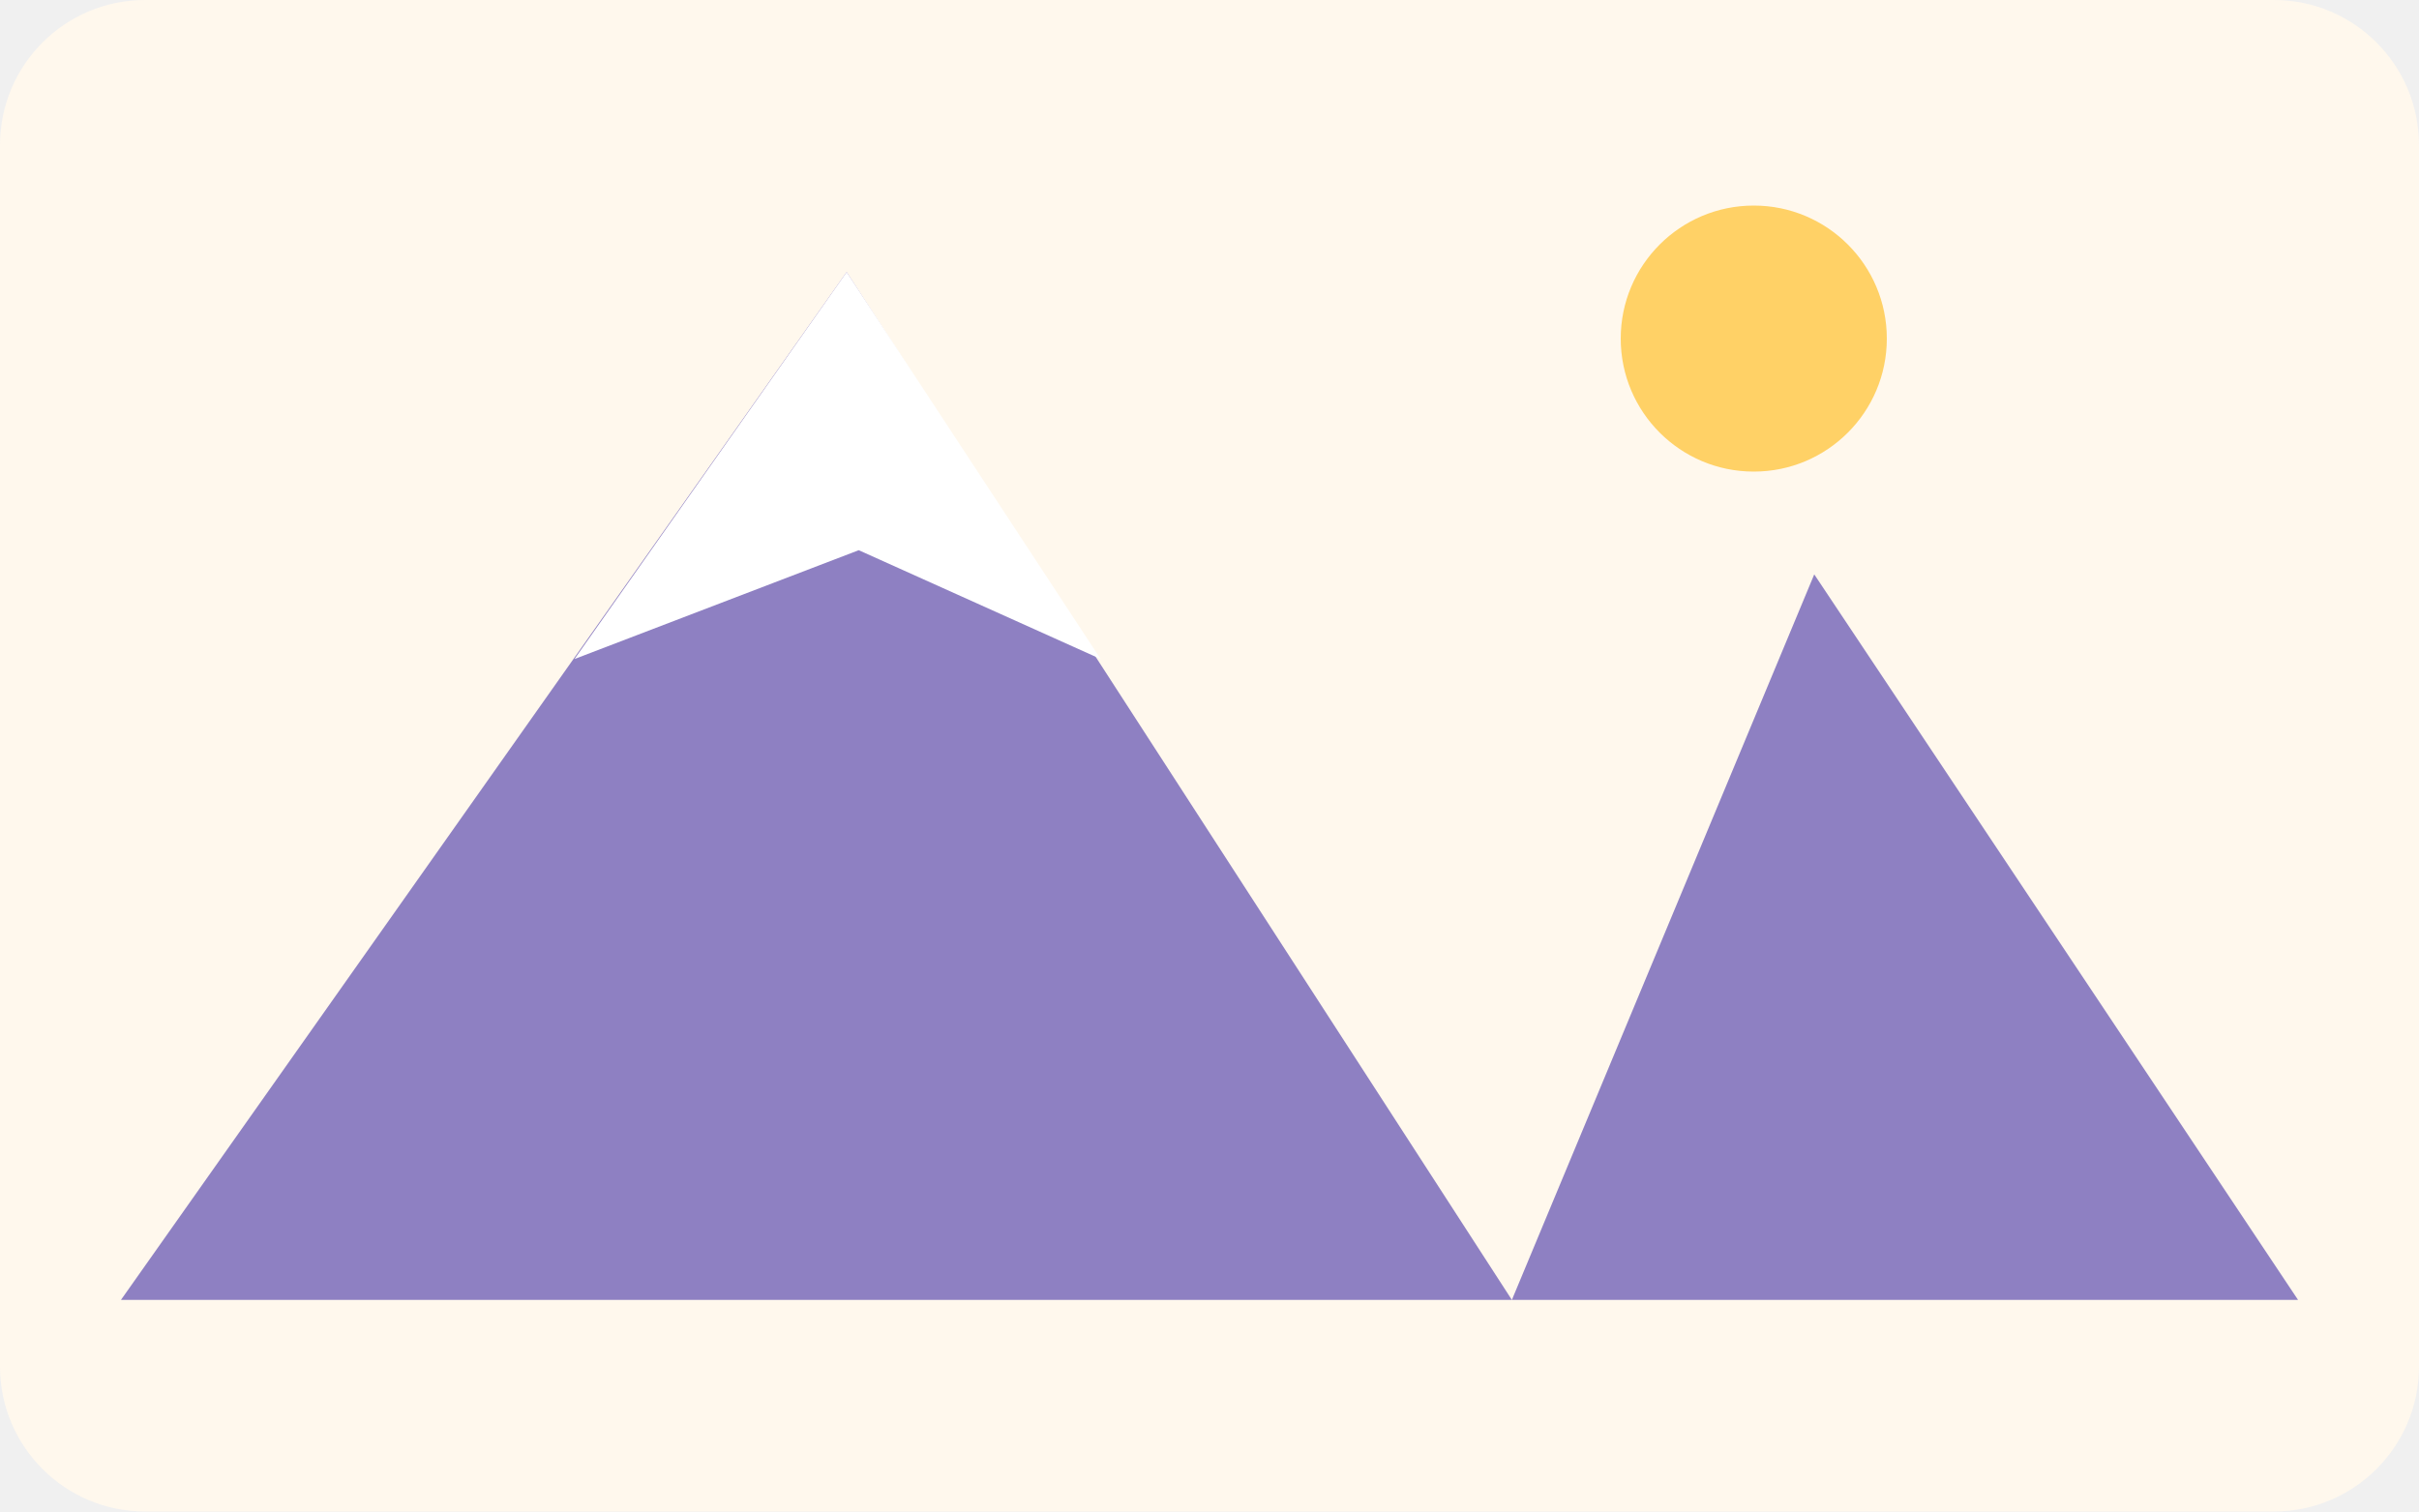
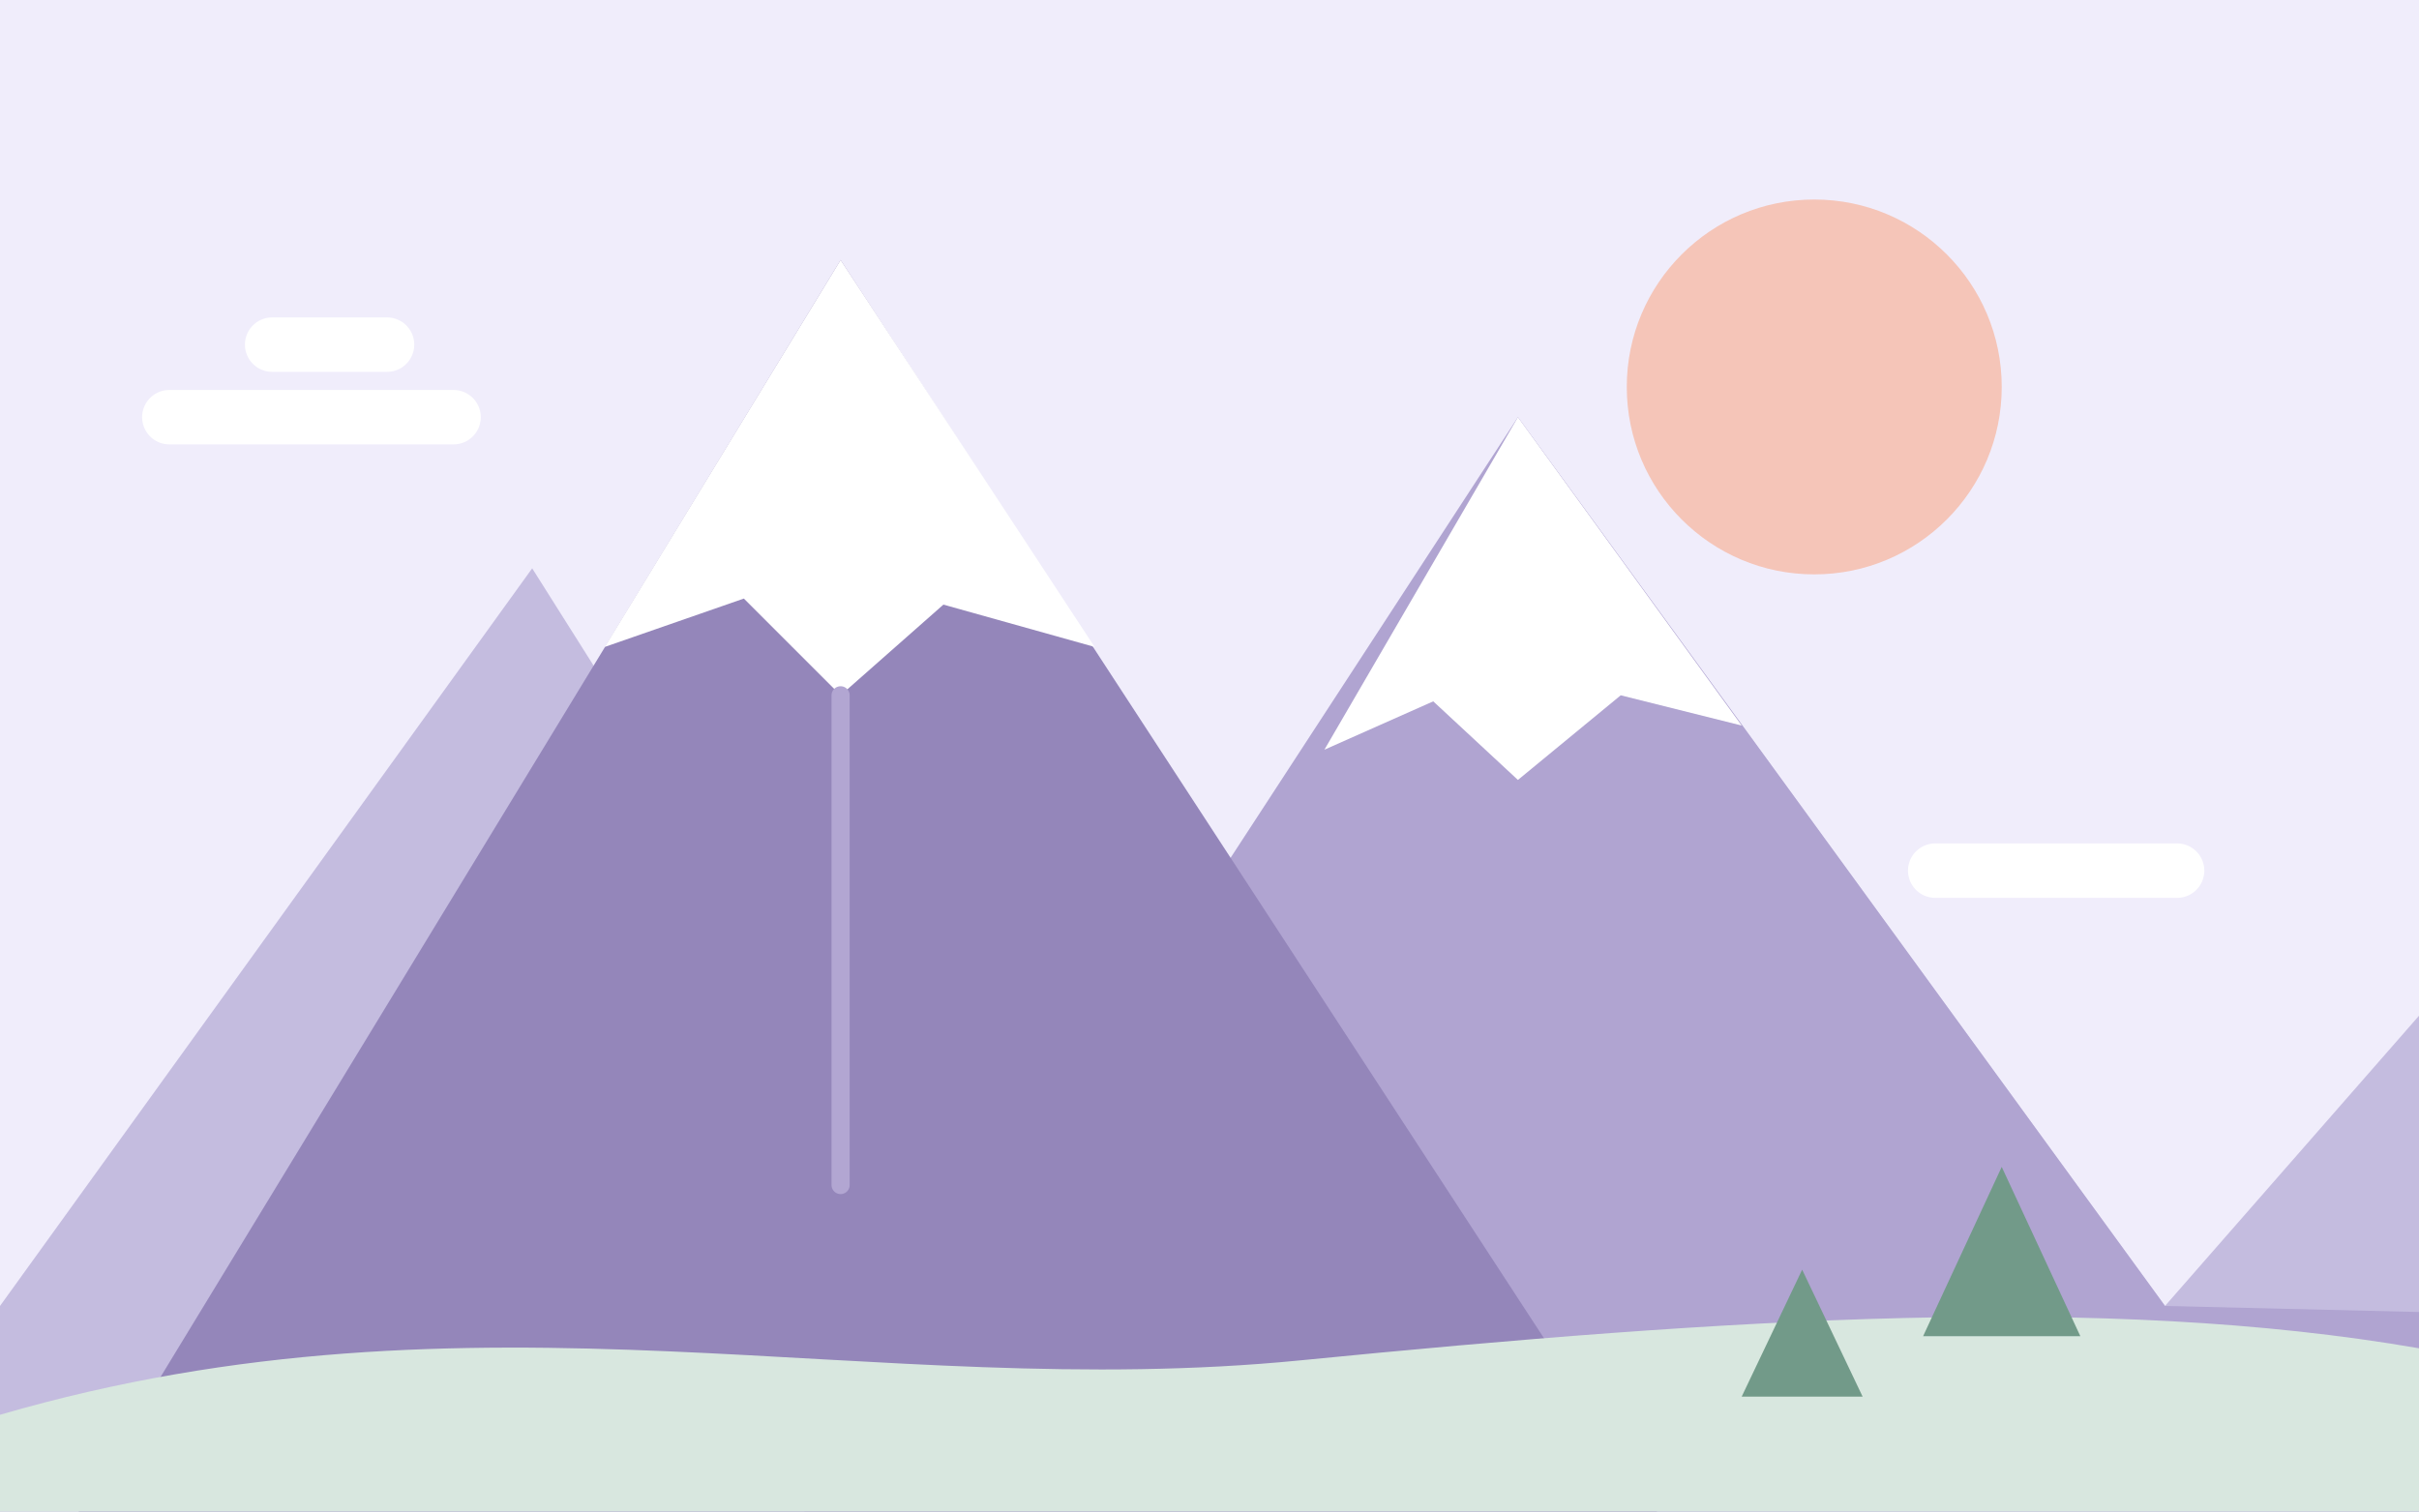
- <svg xmlns="http://www.w3.org/2000/svg" viewBox="0 0 400 250">
-   <rect width="400" height="250" rx="24" fill="#fff8ed" />
-   <path d="m20 215 120-170 110 170 50-120 80 120Z" fill="#8e80c2" />
-   <path d="m95 109 45-64 42 64-40-18Z" fill="white" />
-   <circle cx="290" cy="56" r="22" fill="#ffd166" />
+ <svg xmlns="http://www.w3.org/2000/svg" viewBox="0 0 400 250" fill="none">
+   <path fill="#F0EDFB" d="M0 0h400v250H0z" />
+   <circle cx="300" cy="64" r="31" fill="#F5C5B8" />
+   <path d="m0 216 88-122 77 122 86-147 107 147 42-48v82H0Z" fill="#C4BCDF" />
+   <path d="m133 250 118-181 107 147 42 1v33Z" fill="#B0A4D1" />
+   <path d="m13 250 126-207 135 207Z" fill="#9486BA" />
+   <path d="m100 107 39-64 42 64-25-7-17 15-16-16ZM219 124l32-55 37 51-20-5-17 14-14-13Z" fill="white" />
+   <path d="M139 115v81" stroke="#B2A6D2" stroke-width="3" stroke-linecap="round" />
+   <path d="M0 234c79-23 144-2 215-9s133-11 185-2v27H0Z" fill="#D8E7DF" />
+   <path d="M28 69h47m-30-12h19M320 144h40" stroke="white" stroke-width="9" stroke-linecap="round" />
+   <path d="m318 221 13-28 13 28Zm-30 10 10-21 10 21Z" fill="#729A89" />
</svg>
